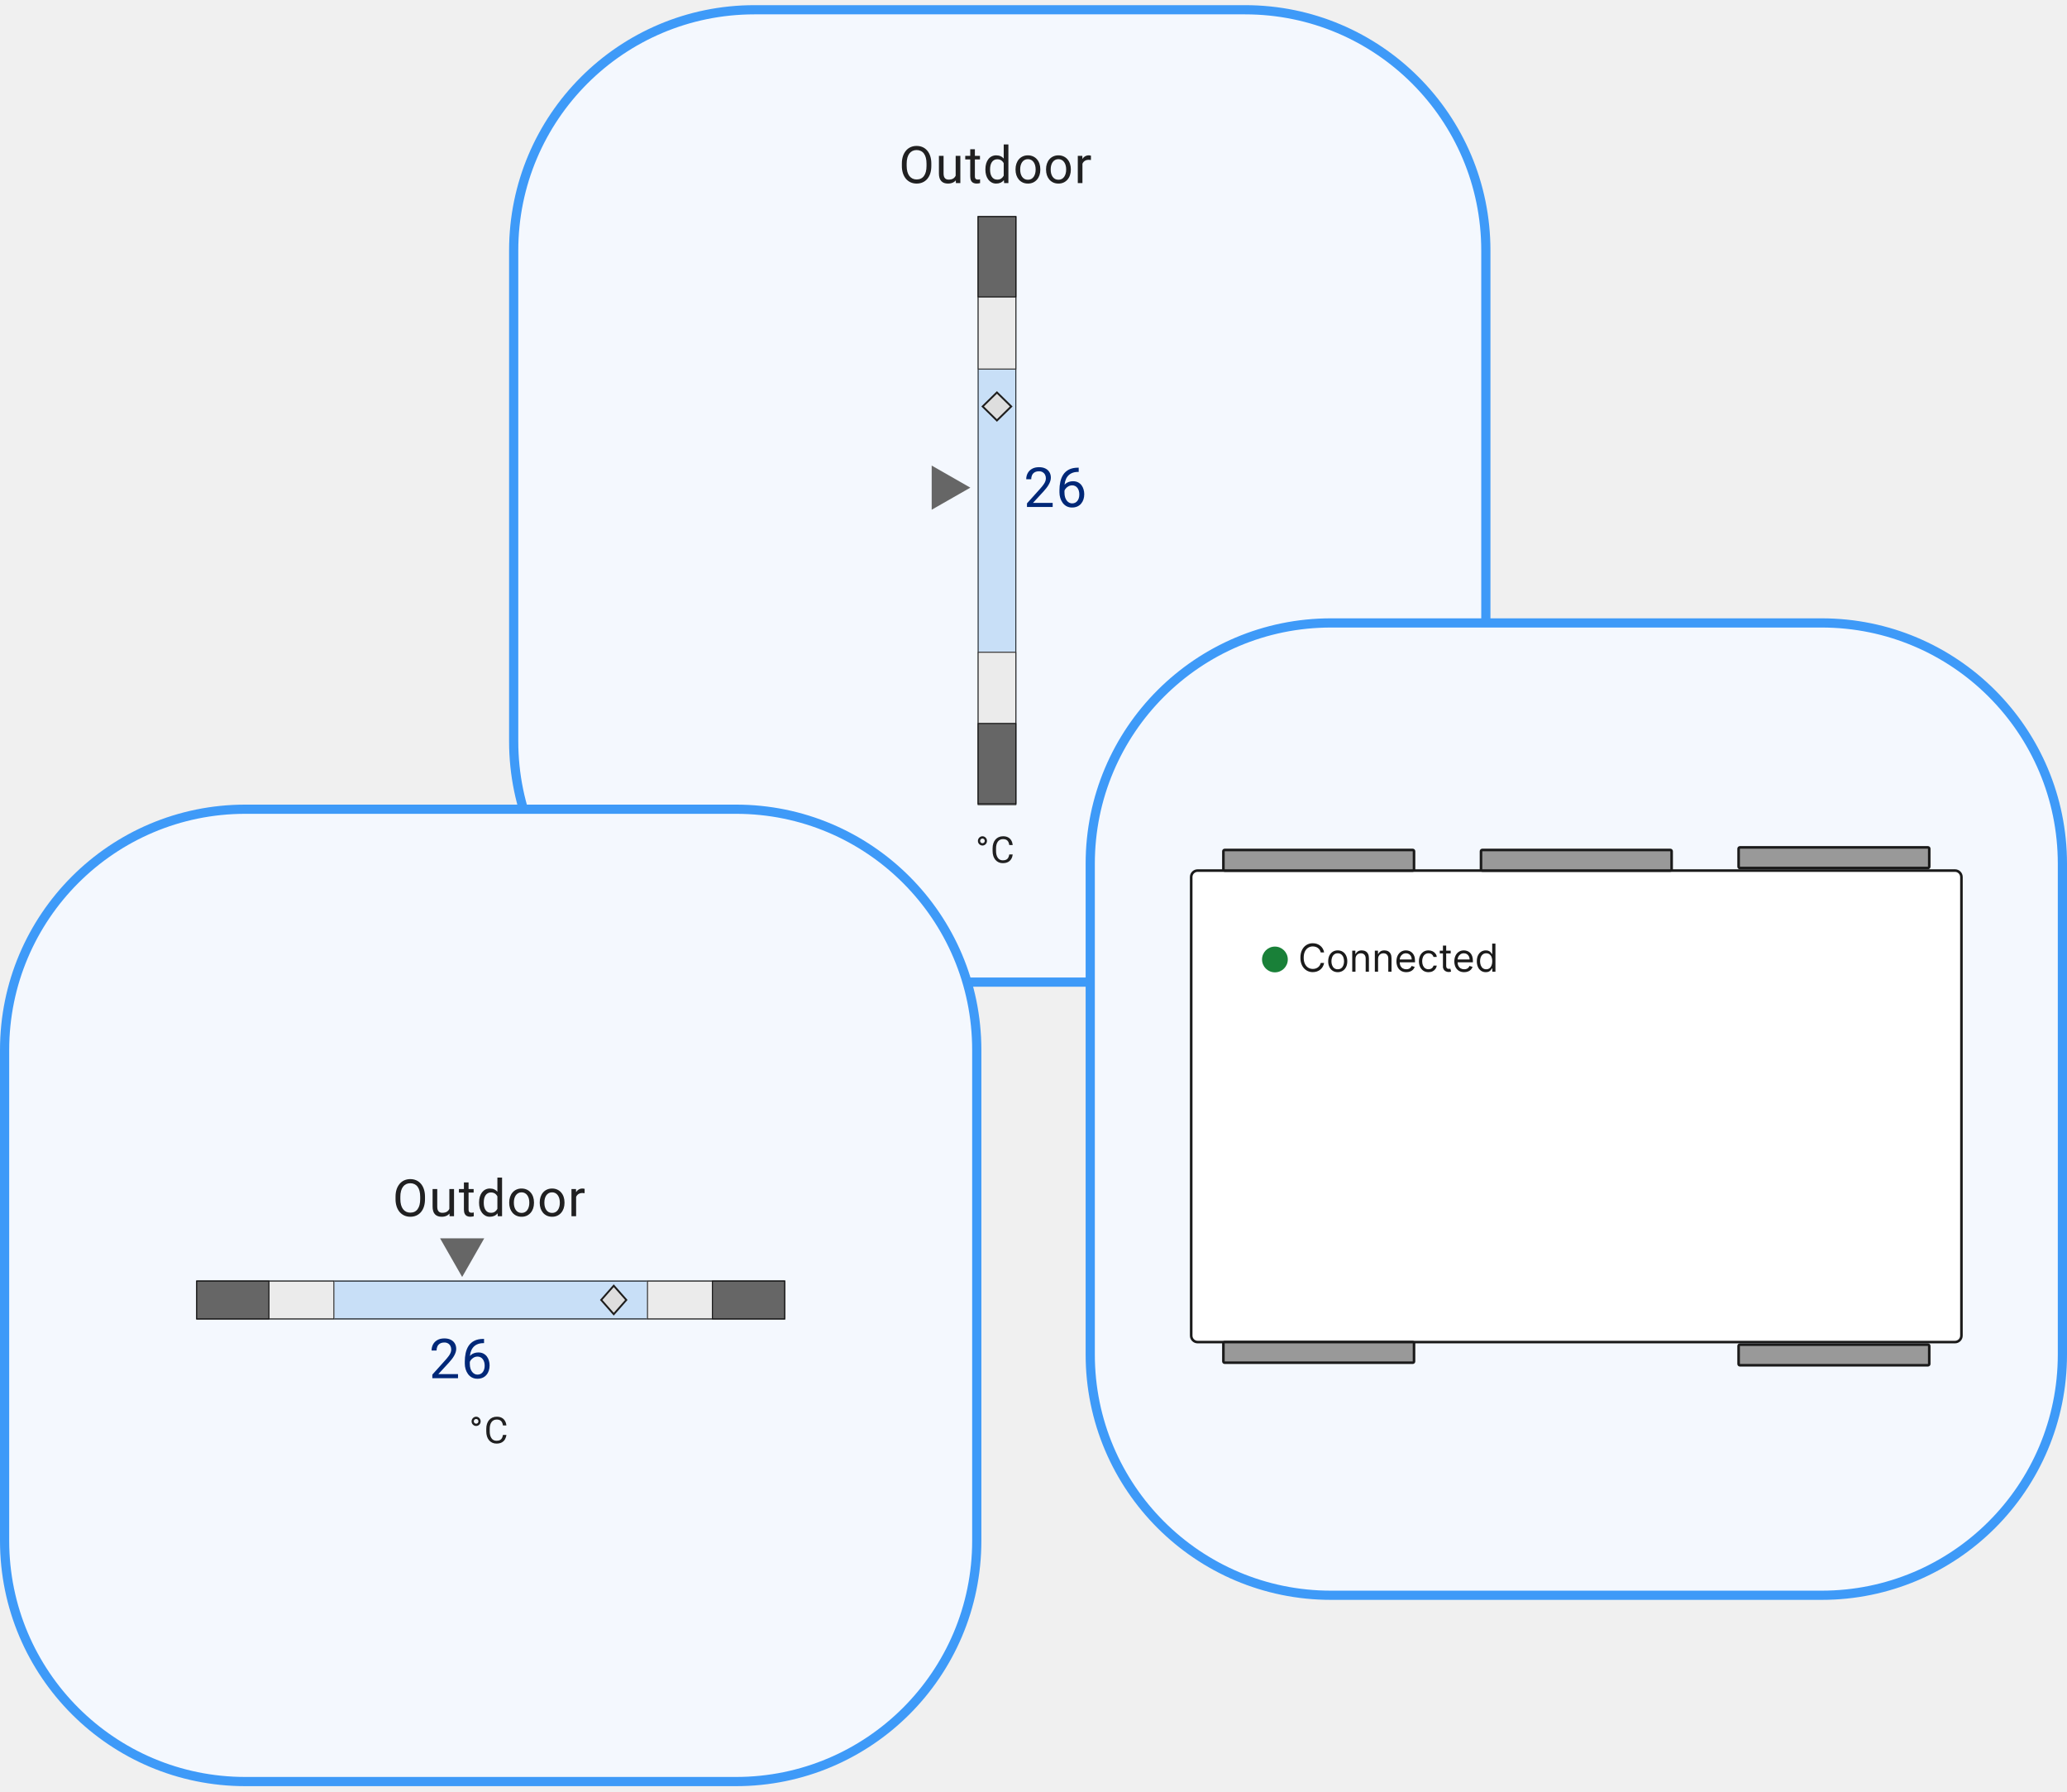
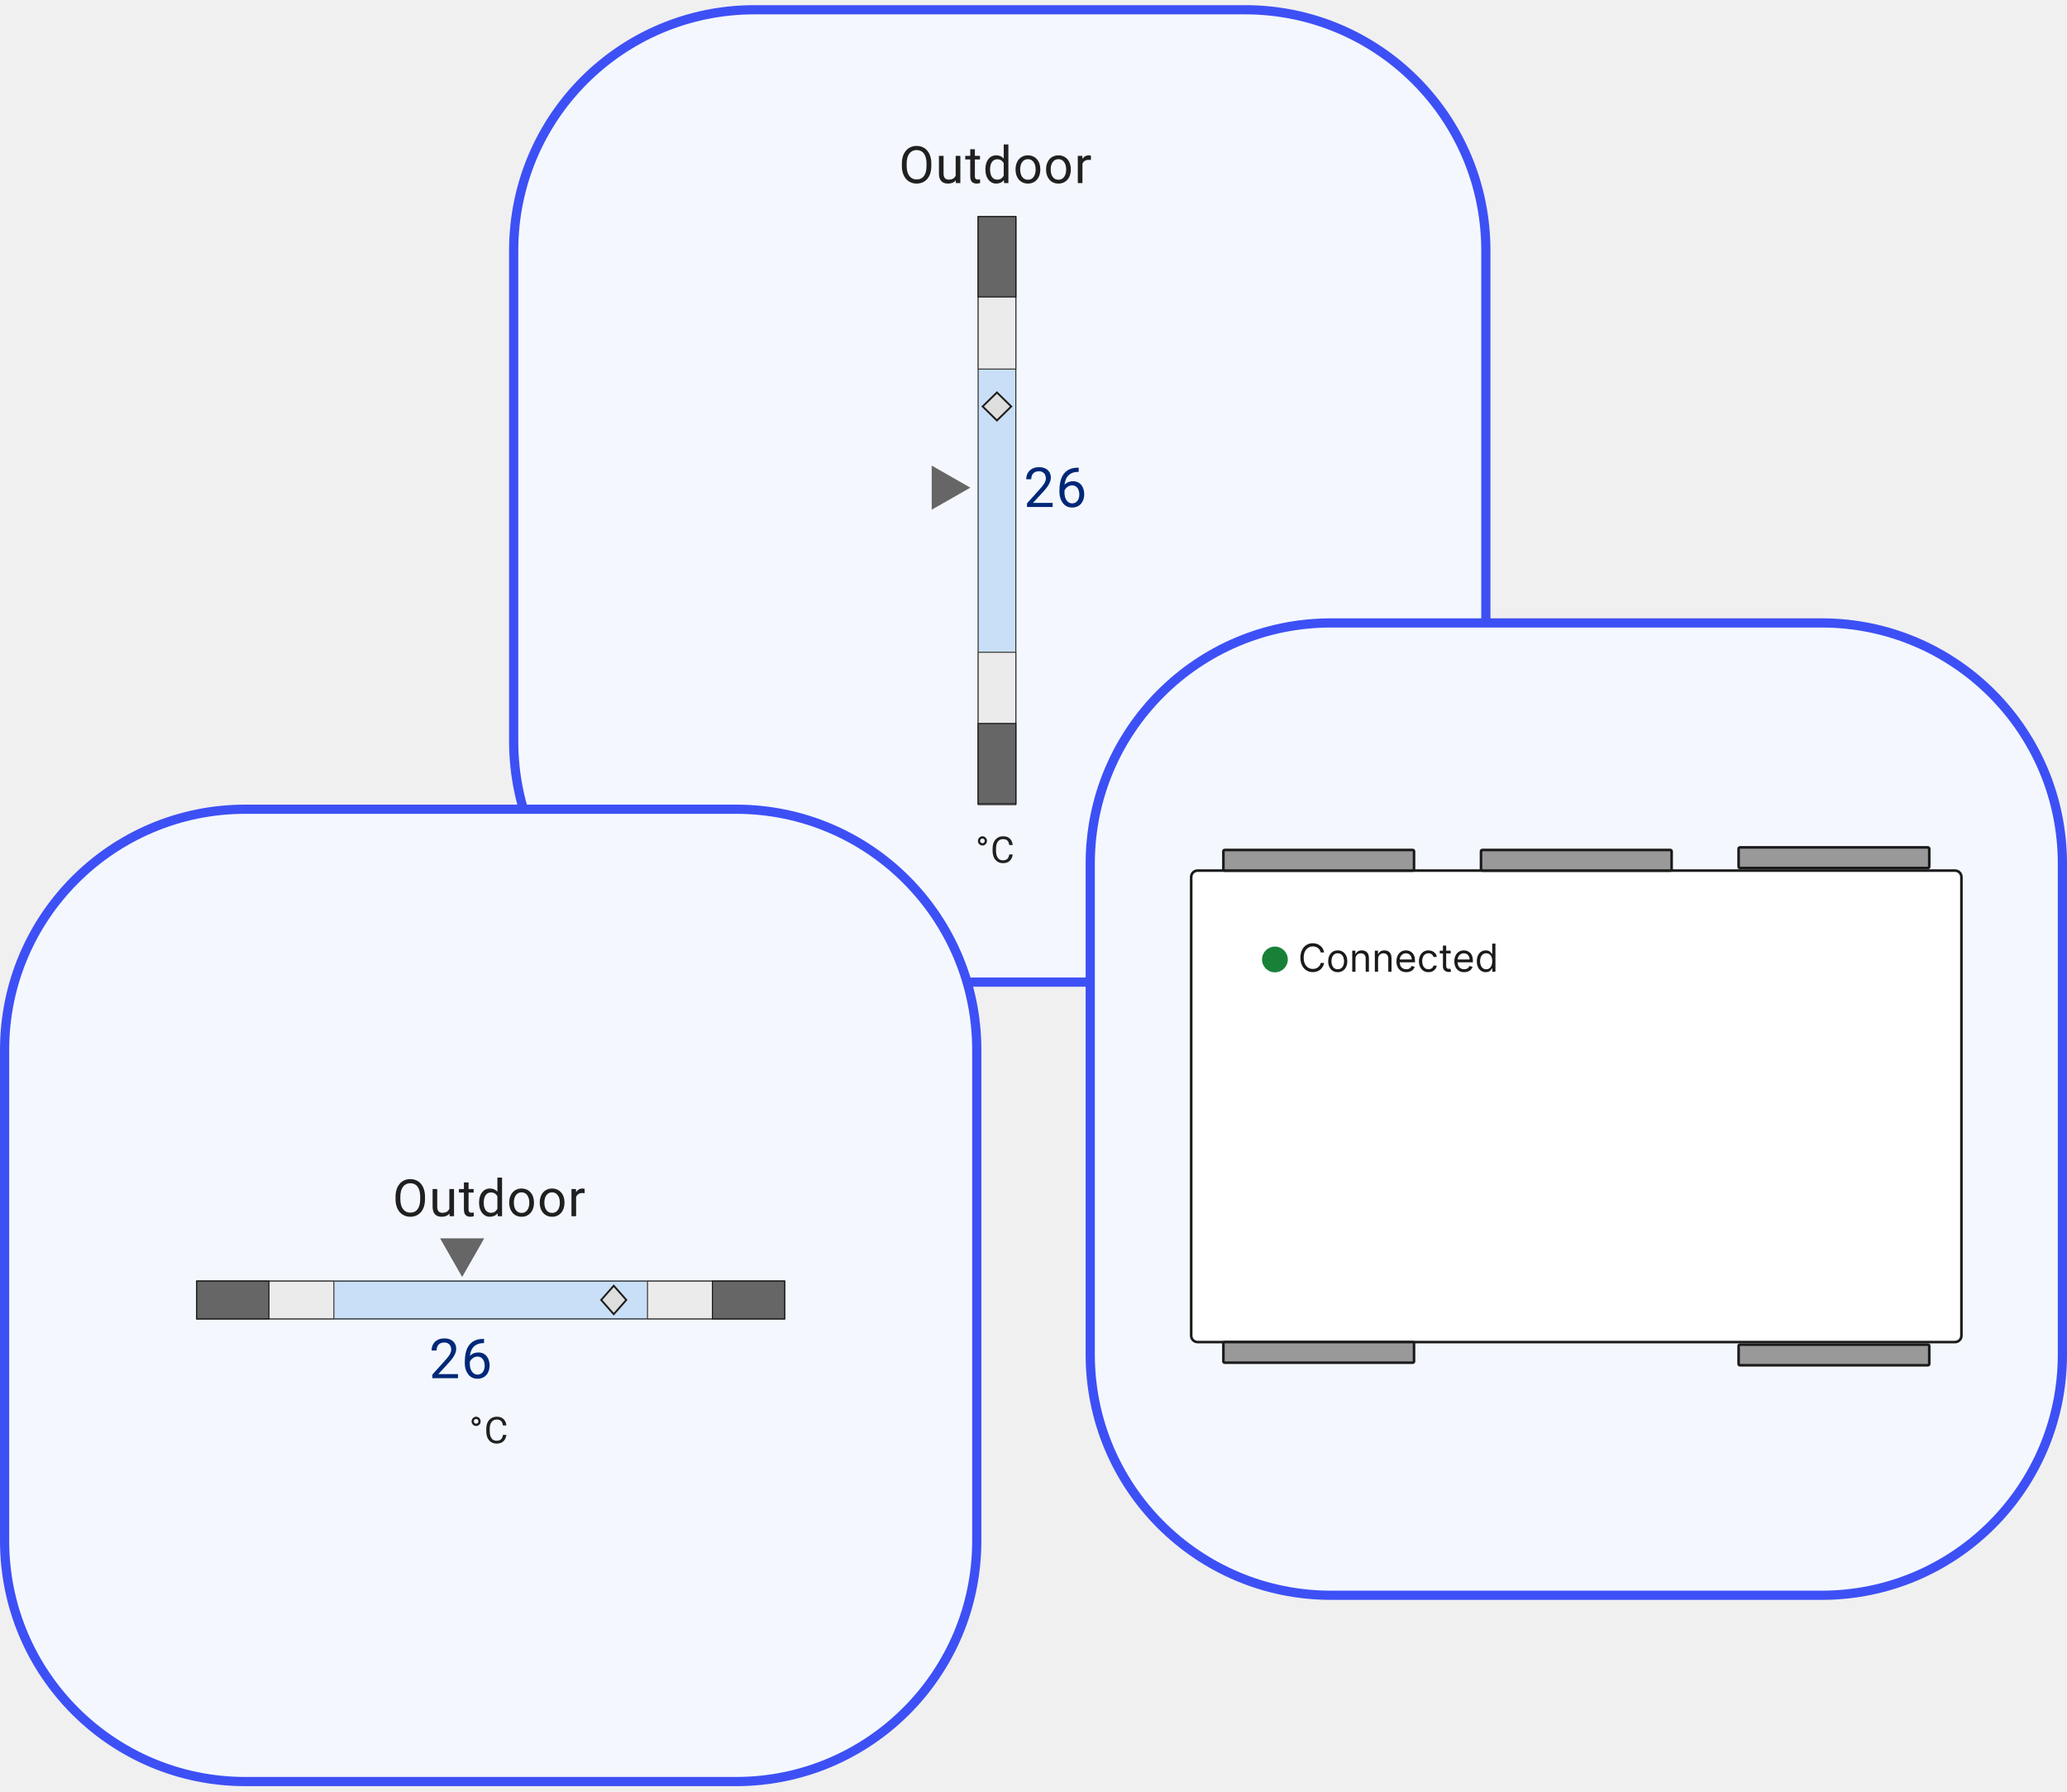
<svg xmlns="http://www.w3.org/2000/svg" width="337" height="292" fill="none">
-   <rect width="158.5" height="158.5" x="83.75" y="1.591" fill="#f4f8fe" stroke="#3e9af8" stroke-width="1.5" rx="39.25" />
+   <rect width="158.5" height="158.5" x="83.75" y="1.591" fill="#f4f8fe" stroke="#3d50f5" stroke-width="1.5" rx="39.25" />
  <path fill="#666" d="m158.2 79.491-6.3-3.6v7.2z" />
  <path fill="#000" fill-opacity=".87" d="M151.841 26.667v.377q0 .672-.168 1.206a2.6 2.6 0 0 1-.484.906 2.1 2.1 0 0 1-.759.57q-.438.197-.984.197-.53 0-.972-.196a2.2 2.2 0 0 1-.763-.57 2.7 2.7 0 0 1-.496-.907 3.8 3.8 0 0 1-.176-1.206v-.377q0-.674.172-1.202a2.7 2.7 0 0 1 .496-.907 2.1 2.1 0 0 1 .759-.574q.442-.197.972-.197.546 0 .984.197.444.197.759.574.32.375.488.907.172.529.172 1.202m-.783.377v-.386q0-.533-.111-.943a2 2 0 0 0-.316-.689 1.36 1.36 0 0 0-.512-.422 1.56 1.56 0 0 0-.681-.144 1.5 1.5 0 0 0-.669.144 1.4 1.4 0 0 0-.508.422q-.21.279-.324.69a3.5 3.5 0 0 0-.115.942v.386q0 .537.115.952.114.41.328.693.218.279.513.422.299.144.668.144.385 0 .685-.144.3-.143.505-.422.209-.284.315-.693.107-.415.107-.952m4.753 1.772v-3.413h.763v4.438h-.726zm.144-.935.316-.008q0 .442-.095.82-.09.373-.295.648a1.4 1.4 0 0 1-.537.43 1.9 1.9 0 0 1-.808.152q-.325 0-.595-.094a1.2 1.2 0 0 1-.459-.291 1.3 1.3 0 0 1-.3-.513 2.5 2.5 0 0 1-.102-.759v-2.863h.758v2.872q0 .3.066.496a.8.8 0 0 0 .185.307.7.7 0 0 0 .262.156q.147.045.304.045.483 0 .767-.184.282-.189.406-.505a1.9 1.9 0 0 0 .127-.71Zm3.818-2.478v.583h-2.4v-.583zm-1.588-1.078h.759v4.417q0 .225.07.34a.33.33 0 0 0 .18.152.8.8 0 0 0 .238.037q.095 0 .197-.016l.16-.033.004.62a2 2 0 0 1-.586.081q-.279 0-.513-.11a.82.82 0 0 1-.373-.37q-.136-.263-.136-.705zm5.459 4.655v-5.439h.763v6.3h-.697zm-2.986-1.308v-.087q0-.508.123-.922.127-.42.357-.718a1.57 1.57 0 0 1 1.276-.623q.418 0 .73.147.315.144.533.422.222.276.349.665.126.39.176.882v.377a4 4 0 0 1-.176.878 2.1 2.1 0 0 1-.349.664 1.5 1.5 0 0 1-.533.423 1.8 1.8 0 0 1-.739.143q-.389 0-.713-.168a1.7 1.7 0 0 1-.554-.471 2.3 2.3 0 0 1-.357-.714 3.1 3.1 0 0 1-.123-.898m.763-.087v.087q0 .332.066.623.069.291.213.513.144.221.365.348.222.123.529.123.378 0 .619-.16a1.2 1.2 0 0 0 .394-.422 2.4 2.4 0 0 0 .23-.57v-.989a2.2 2.2 0 0 0-.144-.434 1.3 1.3 0 0 0-.238-.378 1 1 0 0 0-.356-.266 1.2 1.2 0 0 0-.497-.099q-.312 0-.537.132a1.05 1.05 0 0 0-.365.352q-.144.222-.213.517a2.8 2.8 0 0 0-.066.623m4.15.087v-.095q0-.48.14-.89.14-.414.402-.718.263-.307.635-.475.373-.173.837-.173.468 0 .841.173.378.168.64.475.267.304.406.718.14.41.139.89v.095q0 .48-.139.89a2.1 2.1 0 0 1-.406.717 1.85 1.85 0 0 1-.636.476 2 2 0 0 1-.837.168q-.467 0-.84-.168a1.9 1.9 0 0 1-.64-.476 2.2 2.2 0 0 1-.402-.717 2.8 2.8 0 0 1-.14-.89m.759-.095v.095q0 .332.078.627.078.291.234.517.16.226.398.357.237.127.553.127.312 0 .546-.127.237-.132.394-.357.155-.226.233-.517.082-.295.082-.627v-.095a2.3 2.3 0 0 0-.082-.62 1.6 1.6 0 0 0-.238-.52 1.1 1.1 0 0 0-.393-.36 1.1 1.1 0 0 0-.55-.132 1.1 1.1 0 0 0-.549.131 1.2 1.2 0 0 0-.394.361q-.156.226-.234.52a2.4 2.4 0 0 0-.078.62m4.216.095v-.095q0-.48.139-.89.14-.414.402-.718a1.8 1.8 0 0 1 .636-.475q.373-.173.837-.173.467 0 .841.173.377.168.639.475.267.304.406.718.14.41.14.89v.095q0 .48-.14.89a2.1 2.1 0 0 1-.406.717 1.85 1.85 0 0 1-.635.476 2 2 0 0 1-.837.168q-.468 0-.841-.168a1.9 1.9 0 0 1-.64-.476 2.2 2.2 0 0 1-.402-.717 2.8 2.8 0 0 1-.139-.89m.759-.095v.095q0 .332.078.627.078.291.233.517.16.226.398.357.238.127.554.127.312 0 .545-.127.238-.132.394-.357a1.7 1.7 0 0 0 .234-.517q.082-.295.082-.627v-.095a2.3 2.3 0 0 0-.082-.62 1.6 1.6 0 0 0-.238-.52 1.1 1.1 0 0 0-.943-.492q-.312 0-.55.131a1.2 1.2 0 0 0-.394.361q-.155.226-.233.52a2.4 2.4 0 0 0-.078.62m5.175-1.476v3.74h-.758v-4.438h.738zm1.387-.722-.004.705a2 2 0 0 0-.37-.033 1.2 1.2 0 0 0-.463.083 1 1 0 0 0-.341.23 1.1 1.1 0 0 0-.221.352 1.7 1.7 0 0 0-.103.443l-.213.123q0-.402.078-.755.082-.353.25-.623.168-.275.427-.427a1.2 1.2 0 0 1 .96-.098" />
  <path fill="#c8dff7" d="M159.4 35.241h6.298v95.853H159.4z" />
  <path stroke="#000" stroke-opacity=".87" stroke-width=".15" d="M159.475 35.316h6.148v95.703h-6.148z" />
  <path fill="#ebebeb" d="M159.4 106.249h6.298v24.992H159.4z" />
  <path stroke="#000" stroke-opacity=".87" stroke-width=".15" d="M159.475 106.324h6.148v24.842h-6.148z" />
  <path fill="#ebebeb" d="M159.402 35.241h6.298v24.992h-6.298z" />
  <path stroke="#000" stroke-opacity=".87" stroke-width=".15" d="M159.477 35.316h6.148v24.842h-6.148z" />
  <path fill="#666" d="M159.4 117.863h6.298v13.231H159.4z" />
  <path stroke="#000" stroke-opacity=".87" stroke-width=".15" d="M159.475 117.938h6.148v13.081h-6.148z" />
  <path fill="#666" d="M159.4 35.241h6.298v13.231H159.4z" />
  <path stroke="#000" stroke-opacity=".87" stroke-width=".15" d="M159.475 35.316h6.148v13.081h-6.148z" />
  <path fill="#dedede" d="m159.992 66.257 2.545-2.495 2.545 2.495-2.545 2.495z" />
  <path stroke="#000" stroke-opacity=".87" stroke-width=".3" d="M.214 0h3.264v3.264H.214z" transform="matrix(.714106 -.7000371 .7141209 .7000217 160.056 66.407)" />
  <path fill="#000" fill-opacity=".87" d="M159.434 137.076q0-.207.103-.381a.8.8 0 0 1 .272-.275.7.7 0 0 1 .741 0 .76.76 0 0 1 .367.656.75.75 0 0 1-.367.653.7.7 0 0 1-.369.1.7.7 0 0 1-.372-.1.8.8 0 0 1-.272-.272.73.73 0 0 1-.103-.381m.363 0q0 .161.112.27a.38.38 0 0 0 .272.108.37.37 0 0 0 .372-.378.38.38 0 0 0-.108-.275.35.35 0 0 0-.264-.112.38.38 0 0 0-.272.112.38.38 0 0 0-.112.275m4.752 2.209h.562q-.043.405-.231.724a1.36 1.36 0 0 1-.53.507q-.343.184-.856.184a1.52 1.52 0 0 1-1.207-.539 1.9 1.9 0 0 1-.34-.624 2.7 2.7 0 0 1-.117-.814v-.425q0-.448.117-.812.12-.366.343-.627.225-.26.542-.401a1.7 1.7 0 0 1 .712-.141q.484 0 .817.182.334.181.519.504.188.32.231.741h-.562a1.6 1.6 0 0 0-.152-.513.8.8 0 0 0-.317-.334q-.205-.117-.536-.117a1.1 1.1 0 0 0-.501.109 1 1 0 0 0-.36.307 1.4 1.4 0 0 0-.217.478 2.4 2.4 0 0 0-.073.618v.431q0 .313.064.589.067.274.202.483t.343.328a1 1 0 0 0 .492.117q.36 0 .574-.114a.75.75 0 0 0 .323-.328q.111-.215.158-.513" />
  <path fill="#002878" d="M171.625 81.973v.668h-4.188v-.584l2.096-2.334q.387-.43.597-.73.216-.302.299-.54a1.4 1.4 0 0 0 .088-.492q0-.316-.132-.571a1 1 0 0 0-.378-.413 1.14 1.14 0 0 0-.606-.154q-.427 0-.712.167a1.02 1.02 0 0 0-.422.457 1.55 1.55 0 0 0-.141.677h-.813q0-.54.238-.99.237-.447.703-.711.466-.268 1.147-.268.606 0 1.037.215.43.21.659.598.233.382.233.896 0 .281-.097.572-.092.285-.259.57a4.4 4.4 0 0 1-.382.563 9 9 0 0 1-.462.545l-1.713 1.86h3.208Zm4.174-5.74h.07v.69h-.07q-.646 0-1.081.212a1.8 1.8 0 0 0-.69.558q-.255.347-.369.782a3.6 3.6 0 0 0-.11.883v.94q0 .427.101.757.101.325.277.549t.395.338q.225.115.466.115.282 0 .501-.106.22-.11.369-.303.154-.198.233-.466t.079-.589q0-.285-.07-.55a1.5 1.5 0 0 0-.215-.474 1.04 1.04 0 0 0-.365-.33 1 1 0 0 0-.514-.122q-.339 0-.633.167a1.4 1.4 0 0 0-.479.43 1.15 1.15 0 0 0-.211.576l-.431-.004q.061-.493.229-.84.171-.35.422-.571a1.6 1.6 0 0 1 .566-.325 2.1 2.1 0 0 1 .668-.106q.48 0 .827.18.346.18.571.484.224.3.329.677.11.373.11.769 0 .453-.127.848a2 2 0 0 1-.382.694q-.25.3-.62.466a2.1 2.1 0 0 1-.857.167 1.86 1.86 0 0 1-.905-.21 1.94 1.94 0 0 1-.642-.572 2.6 2.6 0 0 1-.382-.791 3.1 3.1 0 0 1-.128-.884v-.382q0-.676.137-1.327a3.5 3.5 0 0 1 .47-1.178q.338-.526.936-.84.597-.31 1.525-.311Z" />
-   <rect width="158.5" height="158.5" x="177.75" y="101.543" fill="#f4f8fe" stroke="#3e9af8" stroke-width="1.5" rx="39.25" />
+   <rect width="158.5" height="158.5" x="177.75" y="101.543" fill="#f4f8fe" stroke="#3d50f5" stroke-width="1.5" rx="39.25" />
  <rect width="125.58" height="76.86" x="194.21" y="141.911" fill="#fff" stroke="#1a1a1a" stroke-width=".42" rx="1.05" />
  <rect width="31.08" height="3.36" x="199.46" y="138.551" fill="#999" stroke="#1a1a1a" stroke-width=".42" rx=".21" />
  <rect width="31.08" height="3.36" x="199.46" y="218.772" fill="#999" stroke="#1a1a1a" stroke-width=".42" rx=".21" />
  <rect width="31.08" height="3.36" x="283.46" y="219.191" fill="#999" stroke="#1a1a1a" stroke-width=".42" rx=".21" />
  <rect width="31.08" height="3.36" x="241.46" y="138.551" fill="#999" stroke="#1a1a1a" stroke-width=".42" rx=".21" />
  <rect width="31.08" height="3.36" x="283.46" y="138.131" fill="#999" stroke="#1a1a1a" stroke-width=".42" rx=".21" />
  <circle cx="207.86" cy="156.401" r="2.1" fill="#198038" />
  <path fill="#1a1a1a" d="M215.882 155.251h-.555a1.16 1.16 0 0 0-.468-.725 1.2 1.2 0 0 0-.382-.188 1.5 1.5 0 0 0-.439-.063q-.415 0-.754.211-.335.21-.534.619-.197.41-.197 1.005 0 .596.197 1.004.199.41.534.62.339.21.754.21.228 0 .439-.062a1.3 1.3 0 0 0 .382-.186 1.2 1.2 0 0 0 .296-.306q.123-.184.172-.421h.555a1.9 1.9 0 0 1-.228.629 1.73 1.73 0 0 1-.965.765q-.304.1-.651.101a1.9 1.9 0 0 1-1.042-.287 1.96 1.96 0 0 1-.718-.814q-.262-.528-.262-1.253t.262-1.253q.261-.528.718-.814a1.9 1.9 0 0 1 1.042-.287q.346 0 .651.101.307.101.553.295t.412.47q.165.276.228.629m2.221 3.221q-.465 0-.817-.221a1.5 1.5 0 0 1-.546-.62 2.1 2.1 0 0 1-.194-.93q0-.537.194-.938.198-.4.546-.622.352-.22.817-.221.465 0 .814.221.351.222.546.622.197.4.197.938 0 .532-.197.93-.195.398-.546.62a1.5 1.5 0 0 1-.814.221m0-.474q.353 0 .581-.181.229-.182.338-.477t.11-.639q0-.345-.11-.642a1.07 1.07 0 0 0-.338-.481.9.9 0 0 0-.581-.184.9.9 0 0 0-.582.184 1.1 1.1 0 0 0-.338.481 1.8 1.8 0 0 0-.109.642q0 .344.109.639.11.295.338.477a.9.9 0 0 0 .582.181m2.891-1.664v2.067h-.528v-3.436h.51v.536h.045a1 1 0 0 1 .367-.42q.246-.162.635-.161.349 0 .611.143.261.141.407.429.145.287.145.725v2.184h-.528v-2.148q0-.405-.21-.631-.21-.228-.577-.228a.9.9 0 0 0-.452.11.8.8 0 0 0-.311.32q-.114.21-.114.51m3.685 0v2.067h-.528v-3.436h.51v.536h.045a1 1 0 0 1 .367-.42q.246-.162.635-.161.349 0 .611.143.261.141.407.429.146.287.146.725v2.184h-.528v-2.148q0-.405-.211-.631-.21-.228-.577-.228a.9.9 0 0 0-.452.11.8.8 0 0 0-.311.32q-.114.21-.114.51m4.598 2.138q-.497 0-.857-.219a1.46 1.46 0 0 1-.552-.617 2.1 2.1 0 0 1-.193-.926q0-.528.193-.931.194-.405.541-.631.35-.228.814-.228.269 0 .531.089.261.09.476.291t.342.528q.128.329.128.81v.224h-2.649v-.457h2.112q0-.291-.116-.519a.9.9 0 0 0-.327-.36.9.9 0 0 0-.497-.132.94.94 0 0 0-.545.157q-.23.155-.352.402a1.2 1.2 0 0 0-.123.533v.304q0 .39.134.66a.96.96 0 0 0 .379.409q.242.14.561.139.208 0 .376-.058.17-.06.293-.179a.8.8 0 0 0 .19-.3l.51.143a1.1 1.1 0 0 1-.27.457q-.19.195-.47.304a1.7 1.7 0 0 1-.629.107m3.622 0q-.483 0-.832-.228a1.5 1.5 0 0 1-.537-.628 2.1 2.1 0 0 1-.188-.915q0-.523.192-.924.195-.403.542-.629.35-.228.814-.228.363 0 .653.134t.477.376c.186.242.201.349.23.564h-.528a.8.8 0 0 0-.268-.416q-.206-.184-.555-.184a.93.93 0 0 0-.541.161 1.04 1.04 0 0 0-.36.45 1.7 1.7 0 0 0-.128.678q0 .398.125.693.128.296.358.459a.93.93 0 0 0 .546.163 1 1 0 0 0 .374-.071.8.8 0 0 0 .284-.206.8.8 0 0 0 .165-.322h.528a1.22 1.22 0 0 1-.684.933q-.286.14-.667.14m3.618-3.507v.447h-1.781v-.447zm-1.262-.824h.528v3.276q0 .224.065.335a.34.34 0 0 0 .17.148q.105.036.221.036a1 1 0 0 0 .233-.027l.107.474a1 1 0 0 1-.15.04 1 1 0 0 1-.243.023q-.225 0-.439-.097a.86.86 0 0 1-.353-.293.84.84 0 0 1-.139-.496zm3.46 4.331q-.497 0-.857-.219a1.47 1.47 0 0 1-.553-.617 2.1 2.1 0 0 1-.192-.926q0-.529.192-.931.195-.405.542-.631.349-.228.814-.228.269 0 .53.089.263.09.477.291.215.2.342.528t.128.81v.224h-2.649v-.457h2.112a1.1 1.1 0 0 0-.117-.519.88.88 0 0 0-.823-.492.95.95 0 0 0-.546.157 1.03 1.03 0 0 0-.351.402 1.2 1.2 0 0 0-.123.533v.304q0 .39.134.66a.96.96 0 0 0 .378.409q.242.14.562.139.208 0 .376-.058.17-.06.293-.179a.8.8 0 0 0 .19-.3l.51.143a1.1 1.1 0 0 1-.271.457q-.19.195-.47.304a1.7 1.7 0 0 1-.628.107m3.523 0q-.43 0-.758-.217a1.47 1.47 0 0 1-.515-.617 2.2 2.2 0 0 1-.185-.946q0-.542.185-.94.187-.398.517-.615.332-.217.765-.217.336 0 .531.112a.9.9 0 0 1 .299.25q.105.14.164.228h.044v-1.691h.528v4.582h-.51v-.528h-.062a3 3 0 0 1-.166.237 1 1 0 0 1-.306.253q-.2.11-.531.109m.072-.474a.87.87 0 0 0 .537-.165q.219-.168.333-.463.114-.298.114-.687 0-.385-.111-.674a1 1 0 0 0-.332-.452.88.88 0 0 0-.541-.163.9.9 0 0 0-.559.172 1.04 1.04 0 0 0-.334.463 1.9 1.9 0 0 0-.109.654q0 .367.112.666.114.298.335.475a.88.88 0 0 0 .555.174" />
-   <rect width="158.5" height="158.5" x=".75" y="131.909" fill="#f4f8fe" stroke="#3e9af8" stroke-width="1.5" rx="39.25" />
+   <rect width="158.5" height="158.5" x=".75" y="131.909" fill="#f4f8fe" stroke="#3d50f5" stroke-width="1.5" rx="39.25" />
  <path fill="#000" fill-opacity=".87" d="M69.291 195.084v.378q0 .672-.168 1.205a2.6 2.6 0 0 1-.484.907q-.316.373-.759.57-.438.197-.984.197a2.4 2.4 0 0 1-.972-.197 2.2 2.2 0 0 1-.763-.57 2.7 2.7 0 0 1-.496-.907 3.8 3.8 0 0 1-.177-1.205v-.378q0-.672.172-1.202a2.7 2.7 0 0 1 .497-.906q.32-.378.758-.574a2.4 2.4 0 0 1 .972-.197q.546 0 .985.197.442.196.759.574.32.373.488.906.172.53.172 1.202m-.783.378v-.386q0-.533-.111-.943a1.9 1.9 0 0 0-.316-.689 1.4 1.4 0 0 0-.513-.423 1.55 1.55 0 0 0-.68-.143q-.37 0-.67.143a1.4 1.4 0 0 0-.508.423 2 2 0 0 0-.324.689 3.5 3.5 0 0 0-.114.943v.386q0 .537.114.951.115.411.329.693.216.279.512.423.3.143.669.143.385 0 .685-.143.3-.144.504-.423a2 2 0 0 0 .316-.693q.107-.414.107-.951m4.753 1.771v-3.412h.763v4.438h-.726zm.143-.935.316-.008q0 .443-.094.82-.09.374-.296.648a1.4 1.4 0 0 1-.537.431 1.9 1.9 0 0 1-.808.152q-.324 0-.594-.095a1.2 1.2 0 0 1-.46-.291 1.3 1.3 0 0 1-.3-.512 2.5 2.5 0 0 1-.102-.759v-2.863h.759v2.871q0 .3.066.496a.8.8 0 0 0 .184.308q.12.111.263.156.148.045.303.045.485 0 .767-.185a1.05 1.05 0 0 0 .406-.504q.127-.32.127-.71m3.818-2.477v.582h-2.4v-.582zm-1.587-1.079h.759v4.418q0 .225.07.34a.33.33 0 0 0 .18.152.8.8 0 0 0 .238.037q.094 0 .197-.017.105-.02.16-.033l.004.62q-.09.029-.238.053a2 2 0 0 1-.349.029 1.2 1.2 0 0 1-.512-.111.83.83 0 0 1-.374-.369q-.135-.262-.135-.706zm5.459 4.655v-5.438h.763v6.3h-.698zm-2.986-1.308v-.086q0-.509.123-.923.127-.418.357-.718.234-.299.553-.459a1.6 1.6 0 0 1 .722-.164q.419 0 .73.148a1.4 1.4 0 0 1 .533.422q.221.275.35.664.127.39.175.882v.378q-.044.488-.176.877a2.1 2.1 0 0 1-.349.665 1.46 1.46 0 0 1-.533.422 1.8 1.8 0 0 1-.738.144q-.39 0-.714-.168a1.7 1.7 0 0 1-.553-.472 2.3 2.3 0 0 1-.357-.714 3.1 3.1 0 0 1-.123-.898m.763-.086v.086q0 .333.065.623.07.292.213.513.144.222.366.349.221.123.529.123.377 0 .619-.16.246-.16.394-.423.147-.263.23-.57v-.988a2.2 2.2 0 0 0-.144-.435 1.3 1.3 0 0 0-.238-.377 1 1 0 0 0-.357-.267 1.2 1.2 0 0 0-.496-.098q-.312 0-.537.131-.222.127-.365.353-.144.221-.214.516a3 3 0 0 0-.065.624m4.15.086v-.094q0-.48.14-.89.138-.415.401-.718.263-.308.636-.476a2 2 0 0 1 .837-.172q.467 0 .84.172.378.168.64.476.267.304.406.718.14.41.14.89v.094q0 .48-.14.89a2.1 2.1 0 0 1-.406.718 1.9 1.9 0 0 1-.635.476 2 2 0 0 1-.837.168 2 2 0 0 1-.84-.168 1.9 1.9 0 0 1-.64-.476 2.2 2.2 0 0 1-.403-.718 2.8 2.8 0 0 1-.14-.89Zm.759-.094v.094q0 .333.078.628.078.291.233.516.16.227.398.357.238.127.554.127.312 0 .545-.127.238-.13.394-.357.156-.225.234-.516a2.3 2.3 0 0 0 .082-.628v-.094a2.3 2.3 0 0 0-.082-.62 1.6 1.6 0 0 0-.238-.521 1.1 1.1 0 0 0-.943-.492q-.312 0-.55.132a1.2 1.2 0 0 0-.394.36 1.7 1.7 0 0 0-.233.521 2.4 2.4 0 0 0-.078.62m4.216.094v-.094q0-.48.139-.89.14-.415.402-.718.263-.308.636-.476.372-.172.836-.172.468 0 .841.172.378.168.64.476.267.304.406.718.14.41.14.89v.094q0 .48-.14.89a2.1 2.1 0 0 1-.406.718 1.9 1.9 0 0 1-.636.476 2 2 0 0 1-.836.168q-.468 0-.841-.168a1.9 1.9 0 0 1-.64-.476 2.2 2.2 0 0 1-.402-.718 2.8 2.8 0 0 1-.14-.89Zm.758-.094v.094q0 .333.078.628.078.291.234.516.16.227.398.357.237.127.554.127.311 0 .545-.127.238-.13.394-.357.156-.225.234-.516.082-.295.082-.628v-.094a2.3 2.3 0 0 0-.082-.62 1.6 1.6 0 0 0-.238-.521 1.1 1.1 0 0 0-.943-.492q-.312 0-.55.132a1.2 1.2 0 0 0-.394.36 1.7 1.7 0 0 0-.234.521 2.4 2.4 0 0 0-.078.62m5.176-1.477v3.741h-.759v-4.438h.738l.02.697Zm1.386-.722-.004.706a2 2 0 0 0-.37-.033q-.262 0-.463.082a1 1 0 0 0-.34.23 1.1 1.1 0 0 0-.221.352 1.7 1.7 0 0 0-.103.443l-.213.123q0-.402.078-.754a2 2 0 0 1 .25-.624q.168-.274.426-.426a1.2 1.2 0 0 1 .813-.136.6.6 0 0 1 .147.037" />
  <path fill="#666" d="m75.35 208.159 3.6-6.3h-7.2z" />
  <path fill="#c8dff7" d="M128 208.759v6.3H32v-6.3z" />
  <path stroke="#000" stroke-opacity=".87" stroke-width=".15" d="M127.925 208.834v6.15h-95.85v-6.15z" />
  <path fill="#c8dff7" d="M32.132 215.06v-6.3H128v6.3z" />
  <path stroke="#000" stroke-opacity=".87" stroke-width=".15" d="M32.207 214.984v-6.15h95.717v6.15z" />
  <path fill="#ebebeb" d="M32 215.059v-6.3h22.51v6.3z" />
  <path stroke="#000" stroke-opacity=".87" stroke-width=".15" d="M32.075 214.984v-6.15h22.36v6.15z" />
  <path fill="#666" d="M32 215.059v-6.3h11.917v6.3z" />
  <path stroke="#000" stroke-opacity=".87" stroke-width=".15" d="M32.075 214.984v-6.15h11.767v6.15z" />
  <path fill="#dedede" d="m100.064 209.359 2.247 2.546-2.247 2.546-2.247-2.546z" />
  <path stroke="#000" stroke-opacity=".87" stroke-width=".3" d="M0 .225h3.096v3.096H0z" transform="matrix(.6617954 .7496888 -.6617954 .7496888 100.214 209.414)" />
  <path fill="#ebebeb" d="M105.49 215.059v-6.3H128v6.3z" />
  <path stroke="#000" stroke-opacity=".87" stroke-width=".15" d="M105.565 214.984v-6.15h22.36v6.15z" />
  <path fill="#666" d="M116.083 215.059v-6.3H128v6.3z" />
  <path stroke="#000" stroke-opacity=".87" stroke-width=".15" d="M116.158 214.984v-6.15h11.767v6.15z" />
  <path fill="#002878" d="M74.674 223.991v.668h-4.188v-.584l2.096-2.334a9 9 0 0 0 .598-.729 2.3 2.3 0 0 0 .299-.541q.088-.241.088-.492 0-.316-.132-.571a1 1 0 0 0-.378-.413 1.13 1.13 0 0 0-.607-.154q-.426 0-.712.167a1.03 1.03 0 0 0-.421.457 1.55 1.55 0 0 0-.141.677h-.813q0-.541.237-.989a1.75 1.75 0 0 1 .704-.712q.465-.268 1.146-.268.607 0 1.037.215.431.211.66.598.233.383.233.896 0 .281-.097.572a3 3 0 0 1-.26.571q-.162.285-.382.562a8 8 0 0 1-.461.545l-1.714 1.859zm4.174-5.739h.07v.69h-.07q-.645 0-1.08.211-.435.207-.69.558-.255.347-.37.782-.11.436-.11.883v.941q0 .426.101.756.102.325.277.549t.396.338q.225.115.466.115.28 0 .5-.106.22-.11.37-.303.153-.198.233-.466.079-.268.079-.589 0-.285-.07-.549a1.5 1.5 0 0 0-.216-.475 1.04 1.04 0 0 0-.879-.452 1.26 1.26 0 0 0-.633.167 1.44 1.44 0 0 0-.479.43 1.16 1.16 0 0 0-.21.576l-.431-.004q.06-.492.228-.84.172-.35.422-.571.255-.224.567-.325a2.1 2.1 0 0 1 .668-.106q.48 0 .826.181.347.18.572.483.224.299.329.677.11.373.11.769 0 .453-.127.848a2 2 0 0 1-.383.694 1.7 1.7 0 0 1-.62.466 2.1 2.1 0 0 1-.856.167 1.86 1.86 0 0 1-.906-.211 1.9 1.9 0 0 1-.641-.571 2.6 2.6 0 0 1-.383-.791 3.1 3.1 0 0 1-.127-.883v-.383q0-.676.136-1.327.137-.65.47-1.178a2.4 2.4 0 0 1 .936-.839q.598-.312 1.525-.312" />
  <path fill="#000" fill-opacity=".87" d="M76.884 231.694q0-.208.102-.381a.8.8 0 0 1 .273-.275.7.7 0 0 1 .372-.106.67.67 0 0 1 .369.106.77.77 0 0 1 .366.656.75.75 0 0 1-.366.653.7.7 0 0 1-.37.1.7.7 0 0 1-.371-.1.8.8 0 0 1-.273-.272.74.74 0 0 1-.102-.381m.363 0a.36.36 0 0 0 .111.269.38.38 0 0 0 .273.109.35.35 0 0 0 .263-.109.37.37 0 0 0 .109-.269.38.38 0 0 0-.109-.276.35.35 0 0 0-.263-.111.38.38 0 0 0-.384.387M82 233.903h.562a1.8 1.8 0 0 1-.232.723 1.35 1.35 0 0 1-.53.507q-.342.185-.855.185a1.6 1.6 0 0 1-.683-.141 1.5 1.5 0 0 1-.524-.398 1.9 1.9 0 0 1-.34-.624 2.7 2.7 0 0 1-.117-.815v-.424q0-.449.117-.812.12-.366.343-.627.225-.261.542-.401a1.7 1.7 0 0 1 .712-.141q.483 0 .817.182a1.3 1.3 0 0 1 .518.504q.189.319.232.741h-.563a1.6 1.6 0 0 0-.152-.513.8.8 0 0 0-.316-.334 1.1 1.1 0 0 0-.536-.117q-.285 0-.501.108a1 1 0 0 0-.36.308 1.4 1.4 0 0 0-.218.478 2.4 2.4 0 0 0-.073.618v.43q0 .314.065.589.067.276.202.484t.343.328a1 1 0 0 0 .492.117q.36 0 .574-.114a.75.75 0 0 0 .322-.328q.112-.214.159-.513" />
</svg>
